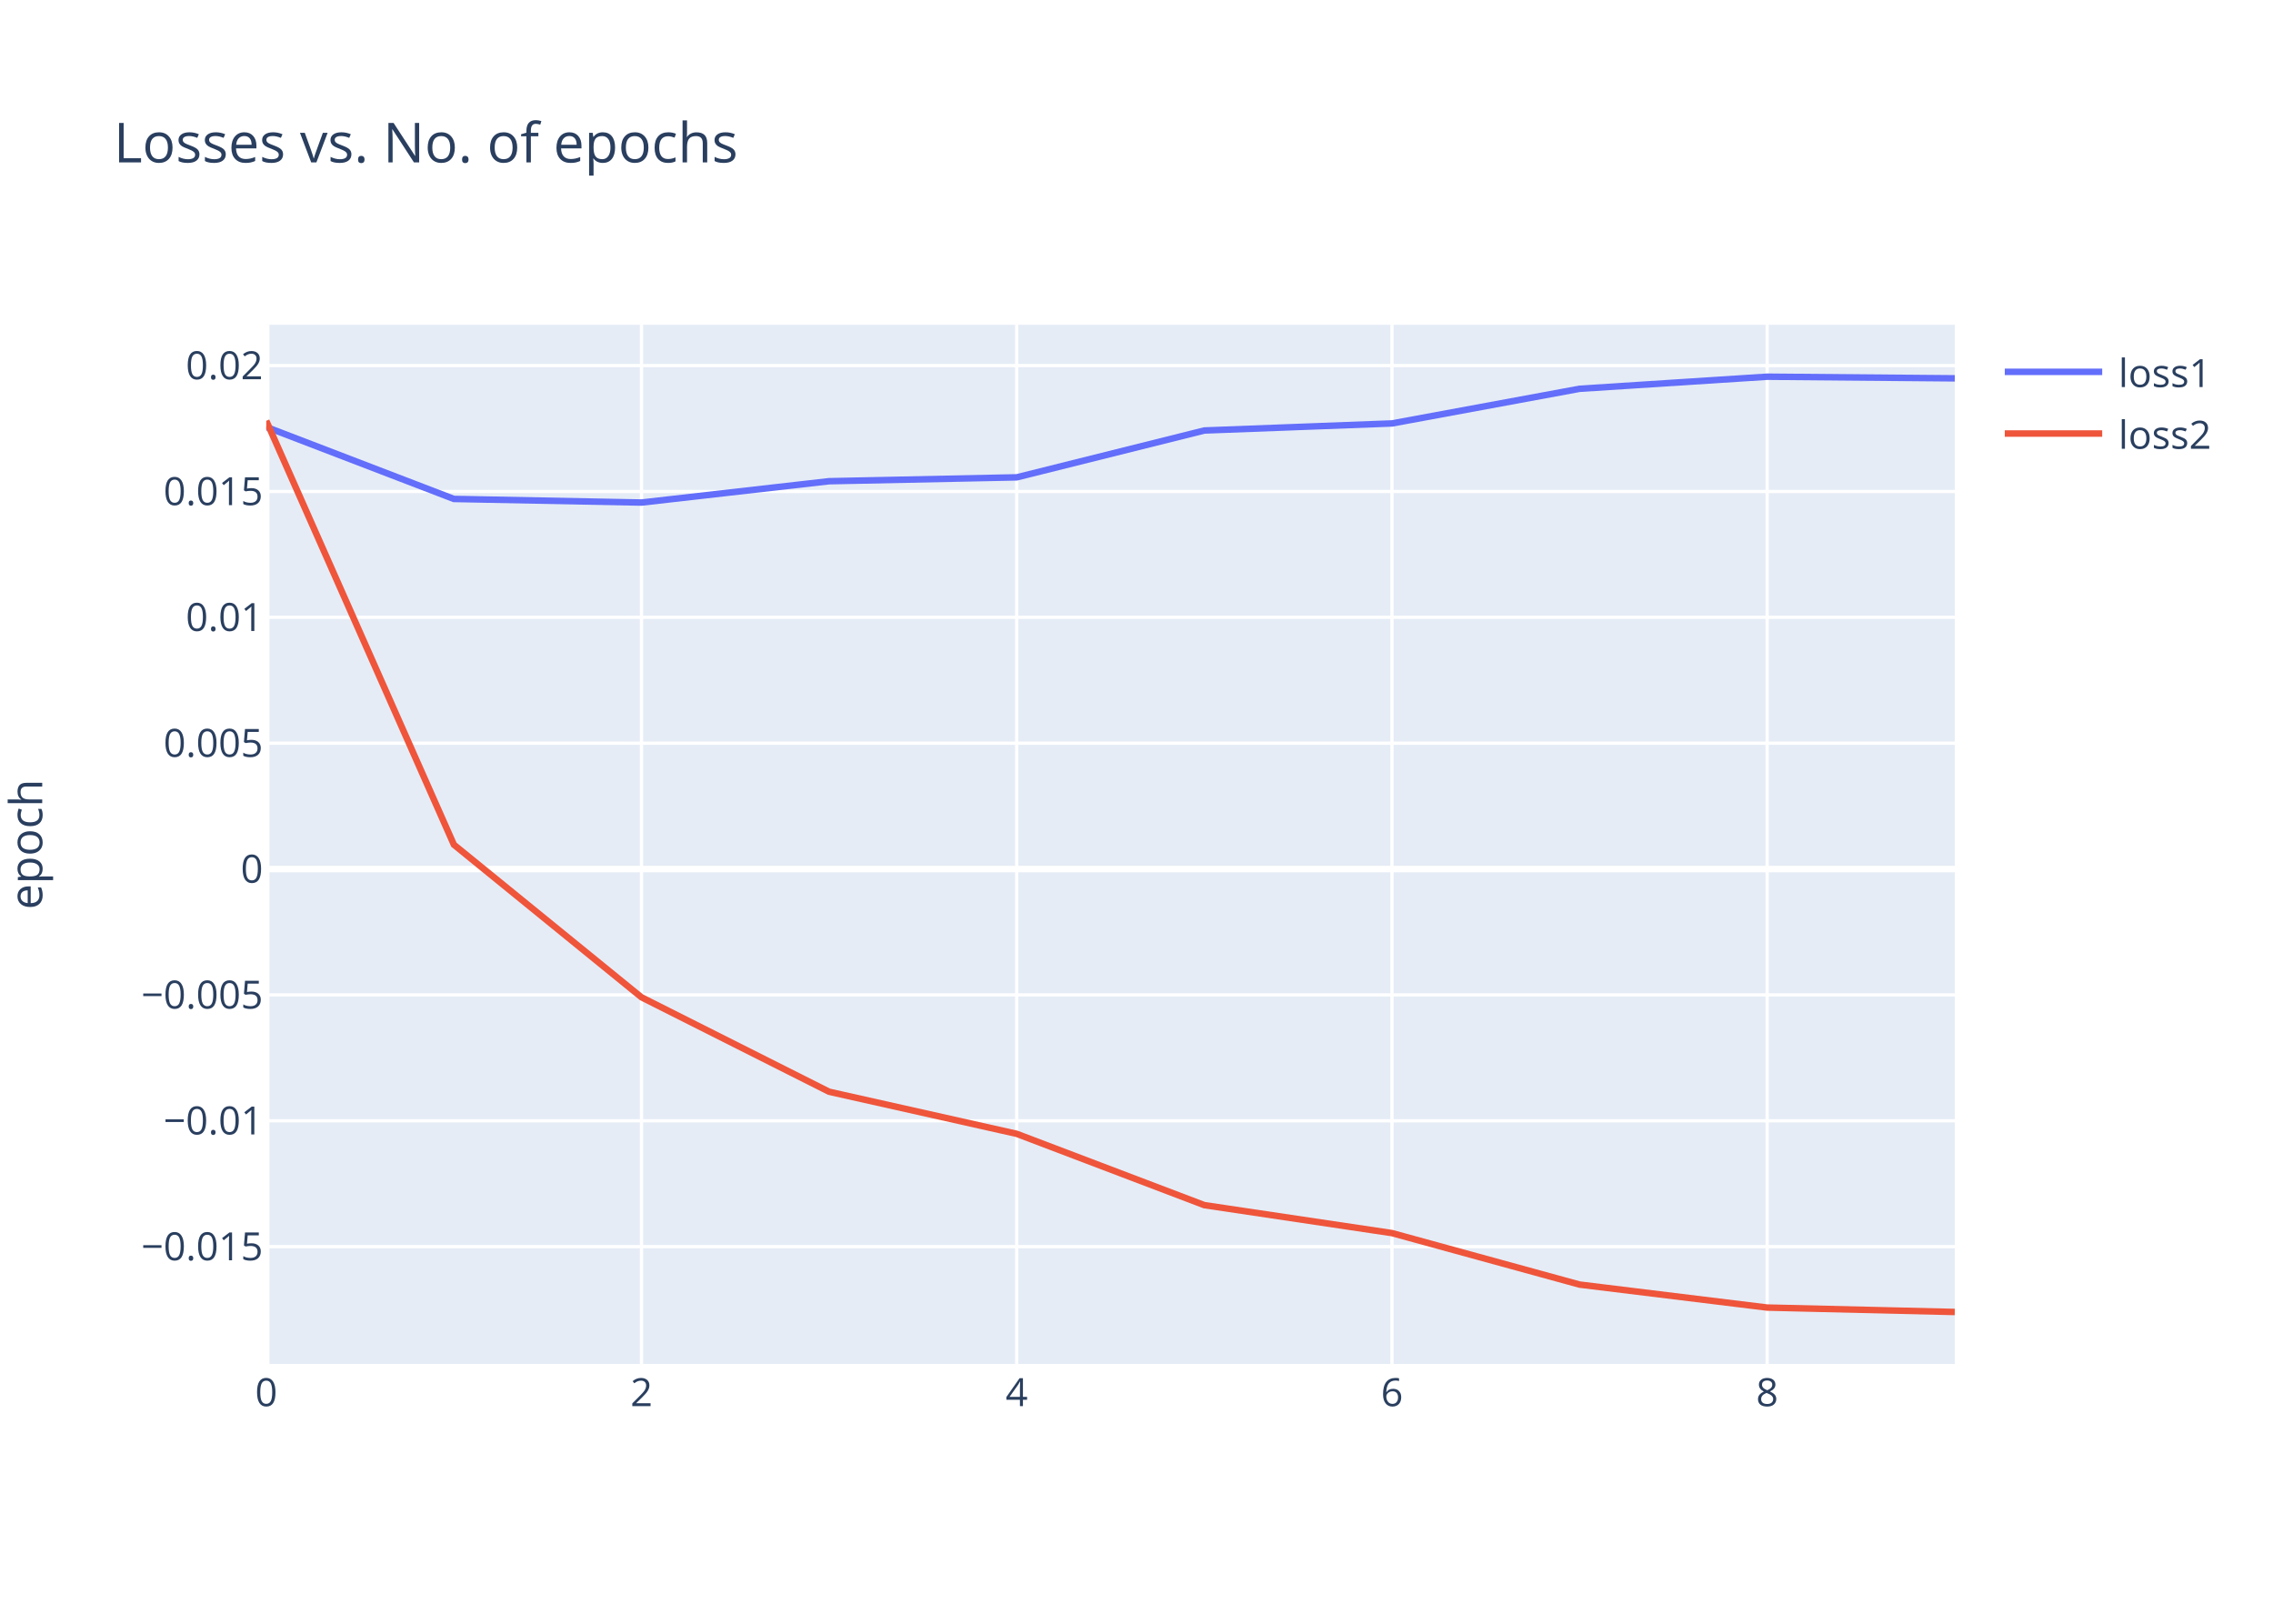
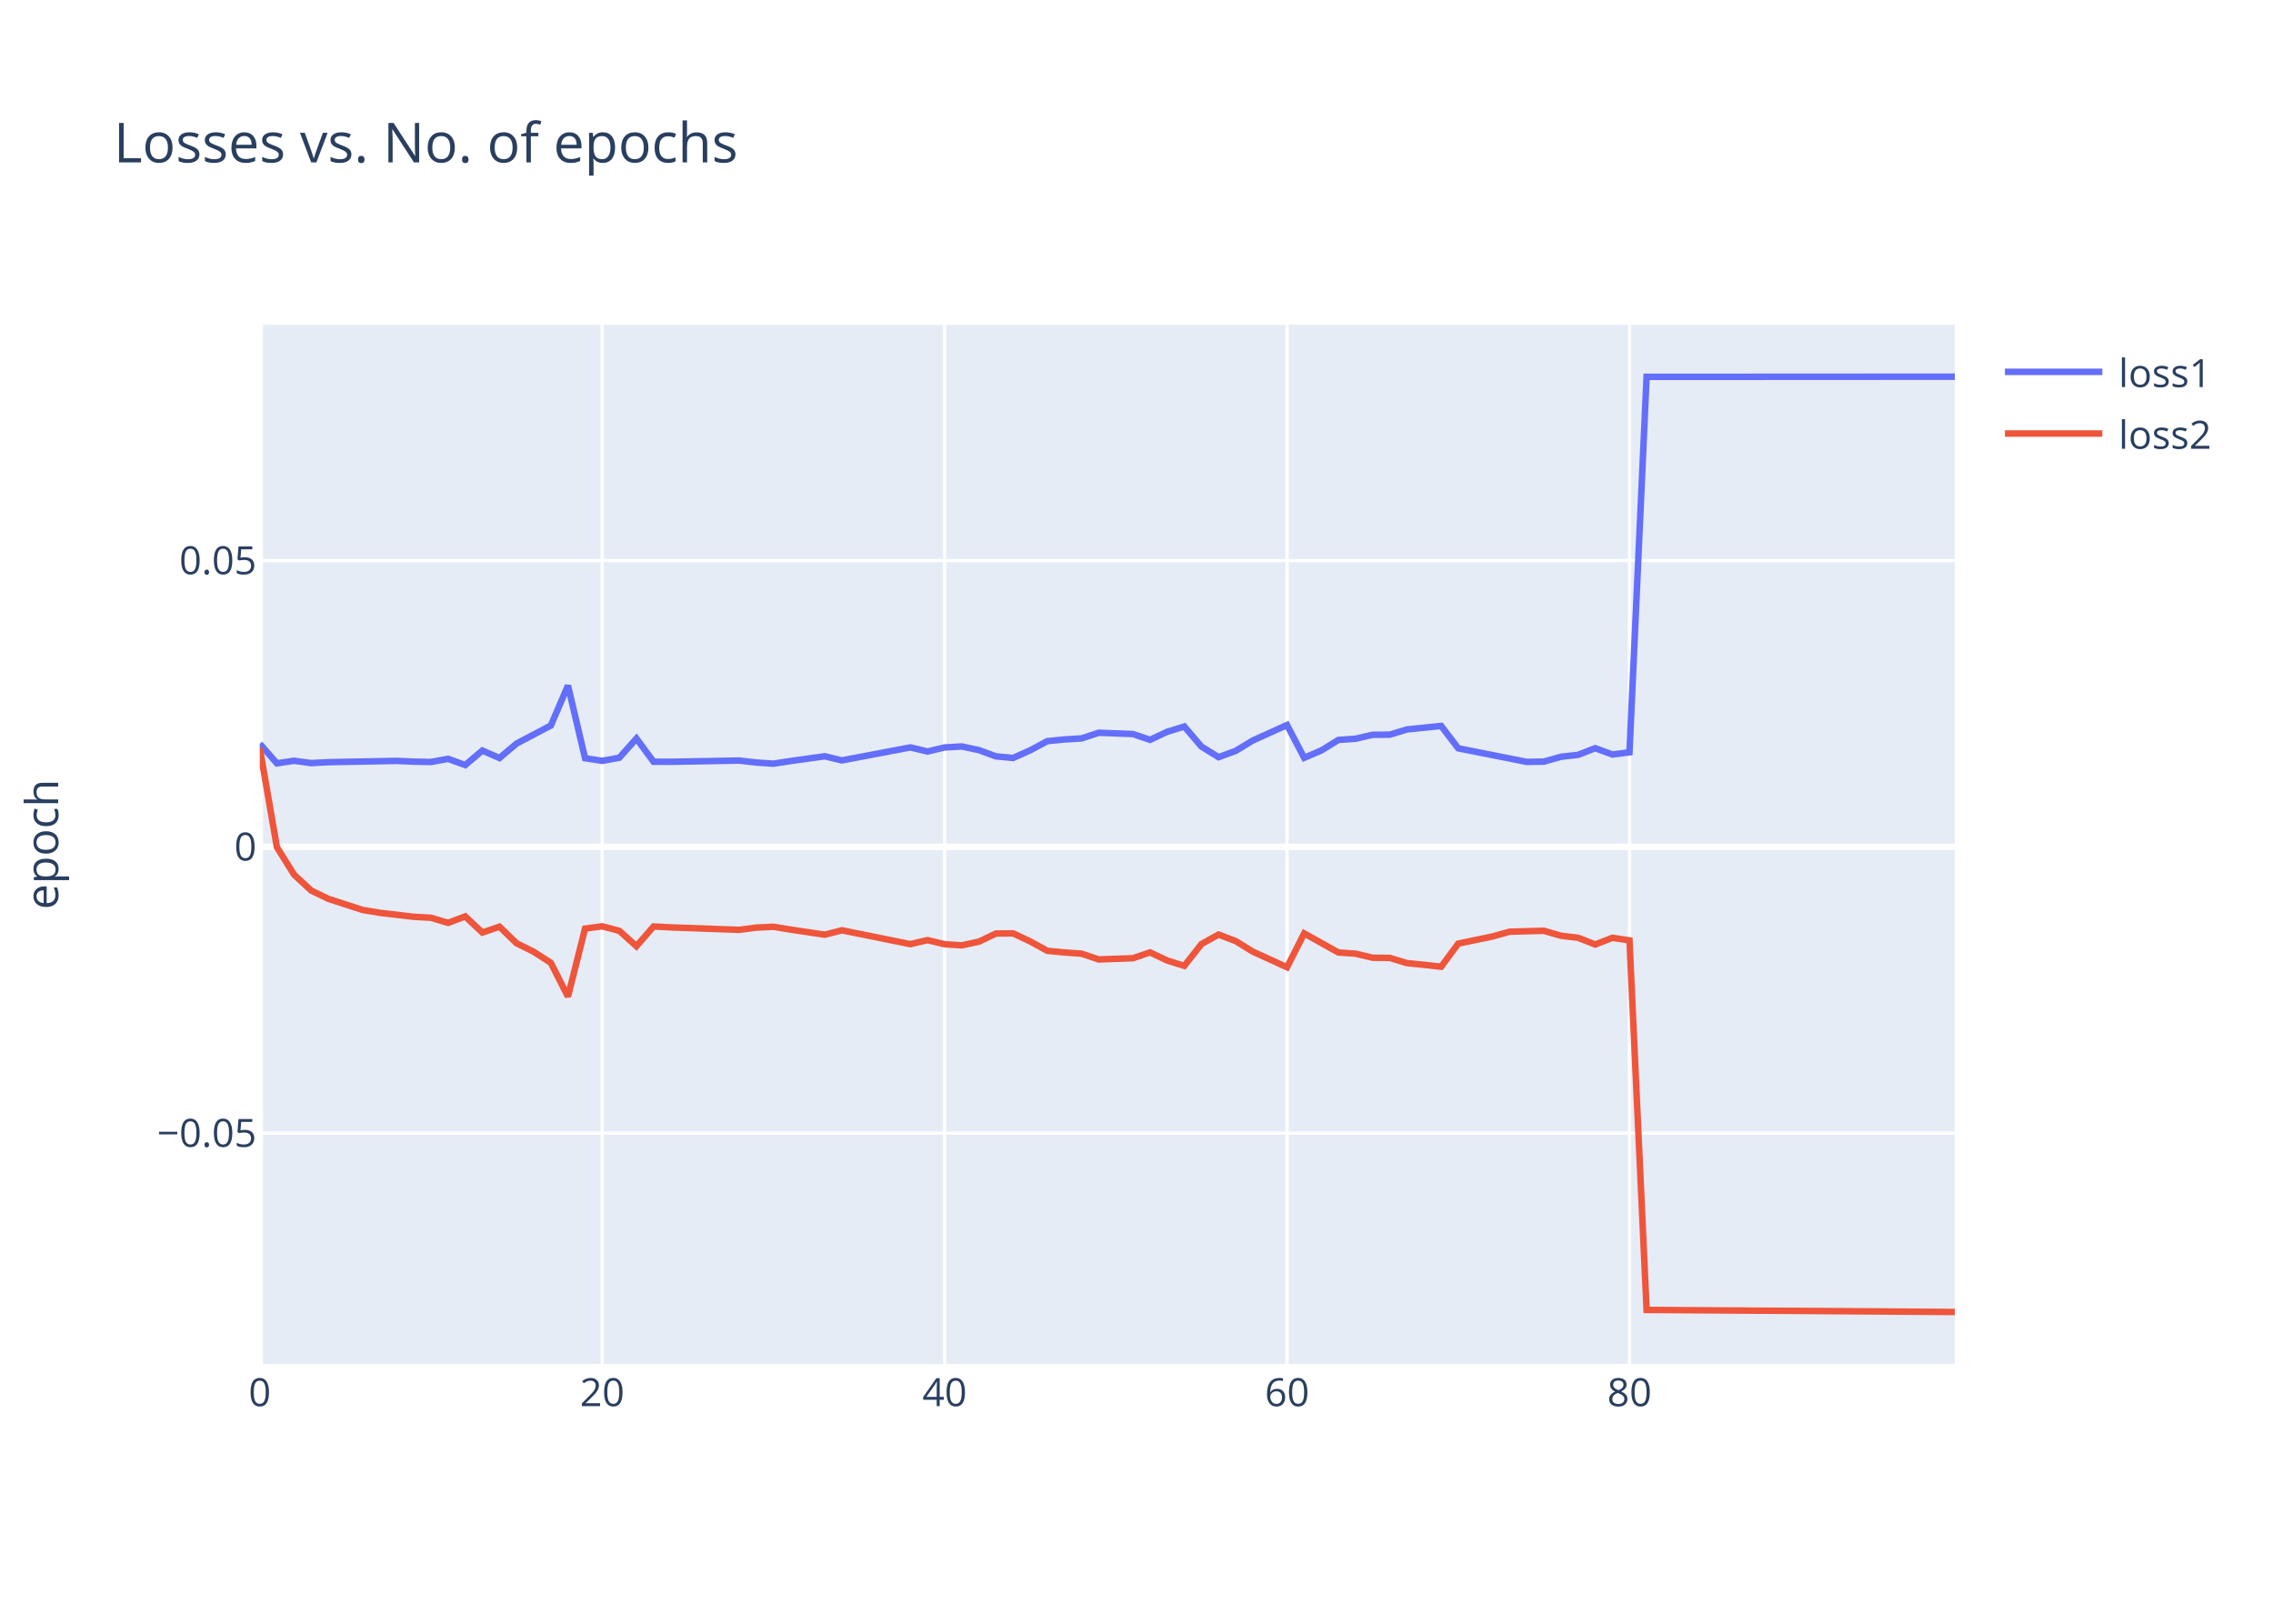
<svg xmlns="http://www.w3.org/2000/svg" class="main-svg" width="700" height="500" style="" viewBox="0 0 700 500">
  <rect x="0" y="0" width="700" height="500" style="fill: rgb(255, 255, 255); fill-opacity: 1;" />
-   <defs id="defs-8ad51f">
+   <defs id="defs-e2799a">
    <g class="clips">
-       <clipPath id="clip8ad51fxyplot" class="plotclip">
-         <rect width="520" height="320" />
+       <clipPath id="clipe2799axyplot" class="plotclip">
+         <rect width="522" height="320" />
      </clipPath>
-       <clipPath class="axesclip" id="clip8ad51fx">
-         <rect x="82" y="0" width="520" height="500" />
+       <clipPath class="axesclip" id="clipe2799ax">
+         <rect x="80" y="0" width="522" height="500" />
      </clipPath>
-       <clipPath class="axesclip" id="clip8ad51fy">
+       <clipPath class="axesclip" id="clipe2799ay">
        <rect x="0" y="100" width="700" height="320" />
      </clipPath>
-       <clipPath class="axesclip" id="clip8ad51fxy">
-         <rect x="82" y="100" width="520" height="320" />
+       <clipPath class="axesclip" id="clipe2799axy">
+         <rect x="80" y="100" width="522" height="320" />
      </clipPath>
    </g>
    <g class="gradients" />
    <g class="patterns" />
  </defs>
  <g class="bglayer">
-     <rect class="bg" x="82" y="100" width="520" height="320" style="fill: rgb(229, 236, 246); fill-opacity: 1; stroke-width: 0;" />
+     <rect class="bg" x="80" y="100" width="522" height="320" style="fill: rgb(229, 236, 246); fill-opacity: 1; stroke-width: 0;" />
  </g>
  <g class="layer-below">
    <g class="imagelayer" />
    <g class="shapelayer" />
  </g>
  <g class="cartesianlayer">
    <g class="subplot xy">
      <g class="layer-subplot">
        <g class="shapelayer" />
        <g class="imagelayer" />
      </g>
      <g class="minor-gridlayer">
        <g class="x" />
        <g class="y" />
      </g>
      <g class="gridlayer">
        <g class="x">
-           <path class="xgrid crisp" transform="translate(197.56,0)" d="M0,100v320" style="stroke: rgb(255, 255, 255); stroke-opacity: 1; stroke-width: 1px;" />
-           <path class="xgrid crisp" transform="translate(313.11,0)" d="M0,100v320" style="stroke: rgb(255, 255, 255); stroke-opacity: 1; stroke-width: 1px;" />
-           <path class="xgrid crisp" transform="translate(428.67,0)" d="M0,100v320" style="stroke: rgb(255, 255, 255); stroke-opacity: 1; stroke-width: 1px;" />
-           <path class="xgrid crisp" transform="translate(544.22,0)" d="M0,100v320" style="stroke: rgb(255, 255, 255); stroke-opacity: 1; stroke-width: 1px;" />
+           <path class="xgrid crisp" transform="translate(185.45,0)" d="M0,100v320" style="stroke: rgb(255, 255, 255); stroke-opacity: 1; stroke-width: 1px;" />
+           <path class="xgrid crisp" transform="translate(290.91,0)" d="M0,100v320" style="stroke: rgb(255, 255, 255); stroke-opacity: 1; stroke-width: 1px;" />
+           <path class="xgrid crisp" transform="translate(396.36,0)" d="M0,100v320" style="stroke: rgb(255, 255, 255); stroke-opacity: 1; stroke-width: 1px;" />
+           <path class="xgrid crisp" transform="translate(501.82,0)" d="M0,100v320" style="stroke: rgb(255, 255, 255); stroke-opacity: 1; stroke-width: 1px;" />
        </g>
        <g class="y">
-           <path class="ygrid crisp" transform="translate(0,383.87)" d="M82,0h520" style="stroke: rgb(255, 255, 255); stroke-opacity: 1; stroke-width: 1px;" />
-           <path class="ygrid crisp" transform="translate(0,345.12)" d="M82,0h520" style="stroke: rgb(255, 255, 255); stroke-opacity: 1; stroke-width: 1px;" />
-           <path class="ygrid crisp" transform="translate(0,306.36)" d="M82,0h520" style="stroke: rgb(255, 255, 255); stroke-opacity: 1; stroke-width: 1px;" />
-           <path class="ygrid crisp" transform="translate(0,228.85)" d="M82,0h520" style="stroke: rgb(255, 255, 255); stroke-opacity: 1; stroke-width: 1px;" />
-           <path class="ygrid crisp" transform="translate(0,190.09)" d="M82,0h520" style="stroke: rgb(255, 255, 255); stroke-opacity: 1; stroke-width: 1px;" />
-           <path class="ygrid crisp" transform="translate(0,151.34)" d="M82,0h520" style="stroke: rgb(255, 255, 255); stroke-opacity: 1; stroke-width: 1px;" />
-           <path class="ygrid crisp" transform="translate(0,112.58)" d="M82,0h520" style="stroke: rgb(255, 255, 255); stroke-opacity: 1; stroke-width: 1px;" />
+           <path class="ygrid crisp" transform="translate(0,348.94)" d="M80,0h522" style="stroke: rgb(255, 255, 255); stroke-opacity: 1; stroke-width: 1px;" />
+           <path class="ygrid crisp" transform="translate(0,172.62)" d="M80,0h522" style="stroke: rgb(255, 255, 255); stroke-opacity: 1; stroke-width: 1px;" />
        </g>
      </g>
      <g class="zerolinelayer">
-         <path class="xzl zl crisp" transform="translate(82,0)" d="M0,100v320" style="stroke: rgb(255, 255, 255); stroke-opacity: 1; stroke-width: 2px;" />
-         <path class="yzl zl crisp" transform="translate(0,267.61)" d="M82,0h520" style="stroke: rgb(255, 255, 255); stroke-opacity: 1; stroke-width: 2px;" />
+         <path class="xzl zl crisp" transform="translate(80,0)" d="M0,100v320" style="stroke: rgb(255, 255, 255); stroke-opacity: 1; stroke-width: 2px;" />
+         <path class="yzl zl crisp" transform="translate(0,260.78)" d="M80,0h522" style="stroke: rgb(255, 255, 255); stroke-opacity: 1; stroke-width: 2px;" />
      </g>
      <path class="xlines-below" />
      <path class="ylines-below" />
      <g class="overlines-below" />
      <g class="xaxislayer-below" />
      <g class="yaxislayer-below" />
      <g class="overaxes-below" />
-       <g class="plot" transform="translate(82,100)" clip-path="url(#clip8ad51fxyplot)">
+       <g class="plot" transform="translate(80,100)" clip-path="url(#clipe2799axyplot)">
        <g class="scatterlayer mlayer">
-           <g class="trace scatter traceb8154f" style="stroke-miterlimit: 2; opacity: 1;">
+           <g class="trace scatter trace67e514" style="stroke-miterlimit: 2; opacity: 1;">
            <g class="fills" />
            <g class="errorbars" />
            <g class="lines">
-               <path class="js-line" d="M0,31.48L57.78,53.64L115.56,54.75L173.33,48.18L231.11,46.99L288.89,32.56L346.67,30.39L404.44,19.72L462.22,16L520,16.5" style="vector-effect: none; fill: none; stroke: rgb(99, 110, 250); stroke-opacity: 1; stroke-width: 2px; opacity: 1;" />
+               <path class="js-line" d="M0,129.04L5.27,135.05L10.55,134.26L15.82,134.98L21.09,134.7L42.18,134.3L47.45,134.54L52.73,134.64L58,133.67L63.27,135.59L68.55,131.12L73.82,133.42L79.09,128.96L89.64,123.41L94.91,111.11L100.18,133.47L105.45,134.29L110.73,133.33L116,127.42L121.27,134.56L126.55,134.58L147.64,134.2L152.91,134.8L158.18,135.16L163.45,134.35L174,132.88L179.27,134.15L200.36,130.15L205.64,131.41L210.91,130.16L216.18,129.86L221.45,130.98L226.73,132.91L232,133.4L237.27,131.04L242.55,128.22L247.82,127.7L253.09,127.38L258.36,125.64L268.91,126.03L274.18,127.82L279.45,125.34L284.73,123.72L290,129.89L295.27,133.16L300.55,131.22L305.82,128.02L316.36,123.26L321.64,133.35L326.91,131.1L332.18,127.85L337.45,127.49L342.73,126.26L348,126.23L353.27,124.62L363.82,123.54L369.09,130.43L390.18,134.61L395.45,134.53L400.73,133.03L406,132.44L411.27,130.39L416.55,132.33L421.82,131.66L427.09,16.05L522,16" style="vector-effect: none; fill: none; stroke: rgb(99, 110, 250); stroke-opacity: 1; stroke-width: 2px; opacity: 1;" />
            </g>
            <g class="points" />
            <g class="text" />
          </g>
-           <g class="trace scatter traceca676a" style="stroke-miterlimit: 2; opacity: 1;">
+           <g class="trace scatter trace322769" style="stroke-miterlimit: 2; opacity: 1;">
            <g class="fills" />
            <g class="errorbars" />
            <g class="lines">
-               <path class="js-line" d="M0,29.58L57.78,160.11L115.56,207.1L173.33,236.18L231.11,249.14L288.89,271.1L346.67,279.71L404.44,295.56L462.22,302.64L520,304" style="vector-effect: none; fill: none; stroke: rgb(239, 85, 59); stroke-opacity: 1; stroke-width: 2px; opacity: 1;" />
+               <path class="js-line" d="M0,130.32L5.27,160.85L10.55,169.32L15.82,174.21L21.09,176.77L31.64,180.19L36.91,181.08L47.45,182.31L52.73,182.61L58,184.18L63.27,182.19L68.55,187.16L73.82,185.36L79.09,190.46L84.36,193.07L89.64,196.48L94.91,206.88L100.18,185.94L105.45,185.24L110.73,186.63L116,191.37L121.27,185.29L126.55,185.57L147.64,186.33L152.91,185.64L158.18,185.38L163.45,186.25L174,187.82L179.27,186.47L200.36,190.73L205.64,189.49L210.91,190.76L216.18,191.1L221.45,189.97L226.73,187.46L232,187.41L237.27,189.89L242.55,192.79L247.82,193.29L253.09,193.67L258.36,195.44L268.91,195.06L274.18,193.27L279.45,195.77L284.73,197.42L290,190.7L295.27,187.78L300.55,189.79L305.82,193.03L316.36,197.85L321.64,187.42L332.18,193.3L337.45,193.66L342.73,194.92L348,194.96L353.27,196.57L358.55,197.1L363.82,197.69L369.09,190.56L379.64,188.37L384.91,186.9L395.45,186.61L400.73,188.15L406,188.77L411.27,190.84L416.55,188.78L421.82,189.57L427.09,303.36L432.36,303.4L522,304" style="vector-effect: none; fill: none; stroke: rgb(239, 85, 59); stroke-opacity: 1; stroke-width: 2px; opacity: 1;" />
            </g>
            <g class="points" />
            <g class="text" />
          </g>
        </g>
      </g>
      <g class="overplot" />
      <path class="xlines-above crisp" d="M0,0" style="fill: none;" />
      <path class="ylines-above crisp" d="M0,0" style="fill: none;" />
      <g class="overlines-above" />
      <g class="xaxislayer-above">
        <g class="xtick">
-           <text text-anchor="middle" x="0" y="433" transform="translate(82,0)" style="font-family: 'Open Sans', verdana, arial, sans-serif; font-size: 12px; fill: rgb(42, 63, 95); fill-opacity: 1; white-space: pre; opacity: 1;">0</text>
+           <text text-anchor="middle" x="0" y="433" transform="translate(80,0)" style="font-family: 'Open Sans', verdana, arial, sans-serif; font-size: 12px; fill: rgb(42, 63, 95); fill-opacity: 1; white-space: pre; opacity: 1;">0</text>
        </g>
        <g class="xtick">
-           <text text-anchor="middle" x="0" y="433" style="font-family: 'Open Sans', verdana, arial, sans-serif; font-size: 12px; fill: rgb(42, 63, 95); fill-opacity: 1; white-space: pre; opacity: 1;" transform="translate(197.56,0)">2</text>
+           <text text-anchor="middle" x="0" y="433" style="font-family: 'Open Sans', verdana, arial, sans-serif; font-size: 12px; fill: rgb(42, 63, 95); fill-opacity: 1; white-space: pre; opacity: 1;" transform="translate(185.45,0)">20</text>
        </g>
        <g class="xtick">
-           <text text-anchor="middle" x="0" y="433" style="font-family: 'Open Sans', verdana, arial, sans-serif; font-size: 12px; fill: rgb(42, 63, 95); fill-opacity: 1; white-space: pre; opacity: 1;" transform="translate(313.11,0)">4</text>
+           <text text-anchor="middle" x="0" y="433" style="font-family: 'Open Sans', verdana, arial, sans-serif; font-size: 12px; fill: rgb(42, 63, 95); fill-opacity: 1; white-space: pre; opacity: 1;" transform="translate(290.91,0)">40</text>
        </g>
        <g class="xtick">
-           <text text-anchor="middle" x="0" y="433" style="font-family: 'Open Sans', verdana, arial, sans-serif; font-size: 12px; fill: rgb(42, 63, 95); fill-opacity: 1; white-space: pre; opacity: 1;" transform="translate(428.67,0)">6</text>
+           <text text-anchor="middle" x="0" y="433" style="font-family: 'Open Sans', verdana, arial, sans-serif; font-size: 12px; fill: rgb(42, 63, 95); fill-opacity: 1; white-space: pre; opacity: 1;" transform="translate(396.36,0)">60</text>
        </g>
        <g class="xtick">
-           <text text-anchor="middle" x="0" y="433" style="font-family: 'Open Sans', verdana, arial, sans-serif; font-size: 12px; fill: rgb(42, 63, 95); fill-opacity: 1; white-space: pre; opacity: 1;" transform="translate(544.22,0)">8</text>
+           <text text-anchor="middle" x="0" y="433" style="font-family: 'Open Sans', verdana, arial, sans-serif; font-size: 12px; fill: rgb(42, 63, 95); fill-opacity: 1; white-space: pre; opacity: 1;" transform="translate(501.82,0)">80</text>
        </g>
      </g>
      <g class="yaxislayer-above">
        <g class="ytick">
-           <text text-anchor="end" x="81" y="4.2" transform="translate(0,383.87)" style="font-family: 'Open Sans', verdana, arial, sans-serif; font-size: 12px; fill: rgb(42, 63, 95); fill-opacity: 1; white-space: pre; opacity: 1;">−0.015</text>
+           <text text-anchor="end" x="79" y="4.2" transform="translate(0,348.94)" style="font-family: 'Open Sans', verdana, arial, sans-serif; font-size: 12px; fill: rgb(42, 63, 95); fill-opacity: 1; white-space: pre; opacity: 1;">−0.05</text>
        </g>
        <g class="ytick">
-           <text text-anchor="end" x="81" y="4.2" style="font-family: 'Open Sans', verdana, arial, sans-serif; font-size: 12px; fill: rgb(42, 63, 95); fill-opacity: 1; white-space: pre; opacity: 1;" transform="translate(0,345.12)">−0.01</text>
+           <text text-anchor="end" x="79" y="4.2" style="font-family: 'Open Sans', verdana, arial, sans-serif; font-size: 12px; fill: rgb(42, 63, 95); fill-opacity: 1; white-space: pre; opacity: 1;" transform="translate(0,260.78)">0</text>
        </g>
        <g class="ytick">
-           <text text-anchor="end" x="81" y="4.2" style="font-family: 'Open Sans', verdana, arial, sans-serif; font-size: 12px; fill: rgb(42, 63, 95); fill-opacity: 1; white-space: pre; opacity: 1;" transform="translate(0,306.36)">−0.005</text>
-         </g>
-         <g class="ytick">
-           <text text-anchor="end" x="81" y="4.2" style="font-family: 'Open Sans', verdana, arial, sans-serif; font-size: 12px; fill: rgb(42, 63, 95); fill-opacity: 1; white-space: pre; opacity: 1;" transform="translate(0,267.61)">0</text>
-         </g>
-         <g class="ytick">
-           <text text-anchor="end" x="81" y="4.2" style="font-family: 'Open Sans', verdana, arial, sans-serif; font-size: 12px; fill: rgb(42, 63, 95); fill-opacity: 1; white-space: pre; opacity: 1;" transform="translate(0,228.85)">0.005</text>
-         </g>
-         <g class="ytick">
-           <text text-anchor="end" x="81" y="4.2" style="font-family: 'Open Sans', verdana, arial, sans-serif; font-size: 12px; fill: rgb(42, 63, 95); fill-opacity: 1; white-space: pre; opacity: 1;" transform="translate(0,190.09)">0.01</text>
-         </g>
-         <g class="ytick">
-           <text text-anchor="end" x="81" y="4.2" style="font-family: 'Open Sans', verdana, arial, sans-serif; font-size: 12px; fill: rgb(42, 63, 95); fill-opacity: 1; white-space: pre; opacity: 1;" transform="translate(0,151.34)">0.015</text>
-         </g>
-         <g class="ytick">
-           <text text-anchor="end" x="81" y="4.2" style="font-family: 'Open Sans', verdana, arial, sans-serif; font-size: 12px; fill: rgb(42, 63, 95); fill-opacity: 1; white-space: pre; opacity: 1;" transform="translate(0,112.58)">0.02</text>
+           <text text-anchor="end" x="79" y="4.2" style="font-family: 'Open Sans', verdana, arial, sans-serif; font-size: 12px; fill: rgb(42, 63, 95); fill-opacity: 1; white-space: pre; opacity: 1;" transform="translate(0,172.62)">0.05</text>
        </g>
      </g>
      <g class="overaxes-above" />
    </g>
  </g>
  <g class="polarlayer" />
  <g class="smithlayer" />
  <g class="ternarylayer" />
  <g class="geolayer" />
  <g class="funnelarealayer" />
  <g class="pielayer" />
  <g class="iciclelayer" />
  <g class="treemaplayer" />
  <g class="sunburstlayer" />
  <g class="glimages" />
-   <defs id="topdefs-8ad51f">
+   <defs id="topdefs-e2799a">
    <g class="clips" />
-     <clipPath id="legend8ad51f">
+     <clipPath id="legende2799a">
      <rect width="76" height="48" x="0" y="0" />
    </clipPath>
  </defs>
  <g class="layer-above">
    <g class="imagelayer" />
    <g class="shapelayer" />
  </g>
  <g class="infolayer">
-     <g class="legend" pointer-events="all" transform="translate(612.4,100)">
+     <g class="legend" pointer-events="all" transform="translate(612.44,100)">
      <rect class="bg" shape-rendering="crispEdges" style="stroke: rgb(68, 68, 68); stroke-opacity: 1; fill: rgb(255, 255, 255); fill-opacity: 1; stroke-width: 0px;" width="76" height="48" x="0" y="0" />
-       <g class="scrollbox" transform="" clip-path="url(#legend8ad51f)">
+       <g class="scrollbox" transform="" clip-path="url(#legende2799a)">
        <g class="groups">
          <g class="traces" transform="translate(0,14.5)" style="opacity: 1;">
            <text class="legendtext" text-anchor="start" x="40" y="4.68" style="font-family: 'Open Sans', verdana, arial, sans-serif; font-size: 12px; fill: rgb(42, 63, 95); fill-opacity: 1; white-space: pre;">loss1</text>
            <g class="layers" style="opacity: 1;">
              <g class="legendfill" />
              <g class="legendlines">
                <path class="js-line" d="M5,0h30" style="fill: none; stroke: rgb(99, 110, 250); stroke-opacity: 1; stroke-width: 2px;" />
              </g>
              <g class="legendsymbols">
                <g class="legendpoints" />
              </g>
            </g>
            <rect class="legendtoggle" x="0" y="-9.5" width="70.828" height="19" style="fill: rgb(0, 0, 0); fill-opacity: 0;" />
          </g>
          <g class="traces" transform="translate(0,33.5)" style="opacity: 1;">
            <text class="legendtext" text-anchor="start" x="40" y="4.68" style="font-family: 'Open Sans', verdana, arial, sans-serif; font-size: 12px; fill: rgb(42, 63, 95); fill-opacity: 1; white-space: pre;">loss2</text>
            <g class="layers" style="opacity: 1;">
              <g class="legendfill" />
              <g class="legendlines">
                <path class="js-line" d="M5,0h30" style="fill: none; stroke: rgb(239, 85, 59); stroke-opacity: 1; stroke-width: 2px;" />
              </g>
              <g class="legendsymbols">
                <g class="legendpoints" />
              </g>
            </g>
            <rect class="legendtoggle" x="0" y="-9.5" width="70.828" height="19" style="fill: rgb(0, 0, 0); fill-opacity: 0;" />
          </g>
        </g>
      </g>
      <rect class="scrollbar" rx="20" ry="3" width="0" height="0" style="fill: rgb(128, 139, 164); fill-opacity: 1;" x="0" y="0" />
    </g>
    <g class="g-gtitle">
      <text class="gtitle" x="35" y="50" text-anchor="start" dy="0em" style="font-family: 'Open Sans', verdana, arial, sans-serif; font-size: 17px; fill: rgb(42, 63, 95); opacity: 1; font-weight: normal; white-space: pre;">Losses vs. No. of epochs</text>
    </g>
    <g class="g-xtitle" />
-     <g class="g-ytitle" transform="translate(0.7216797,0)">
-       <text class="ytitle" transform="rotate(-90,12.27813,260)" x="12.278" y="260" text-anchor="middle" style="font-family: 'Open Sans', verdana, arial, sans-serif; font-size: 14px; fill: rgb(42, 63, 95); opacity: 1; font-weight: normal; white-space: pre;">epoch</text>
+     <g class="g-ytitle">
+       <text class="ytitle" transform="rotate(-90,17.91875,260)" x="17.919" y="260" text-anchor="middle" style="font-family: 'Open Sans', verdana, arial, sans-serif; font-size: 14px; fill: rgb(42, 63, 95); opacity: 1; font-weight: normal; white-space: pre;">epoch</text>
    </g>
  </g>
</svg>
